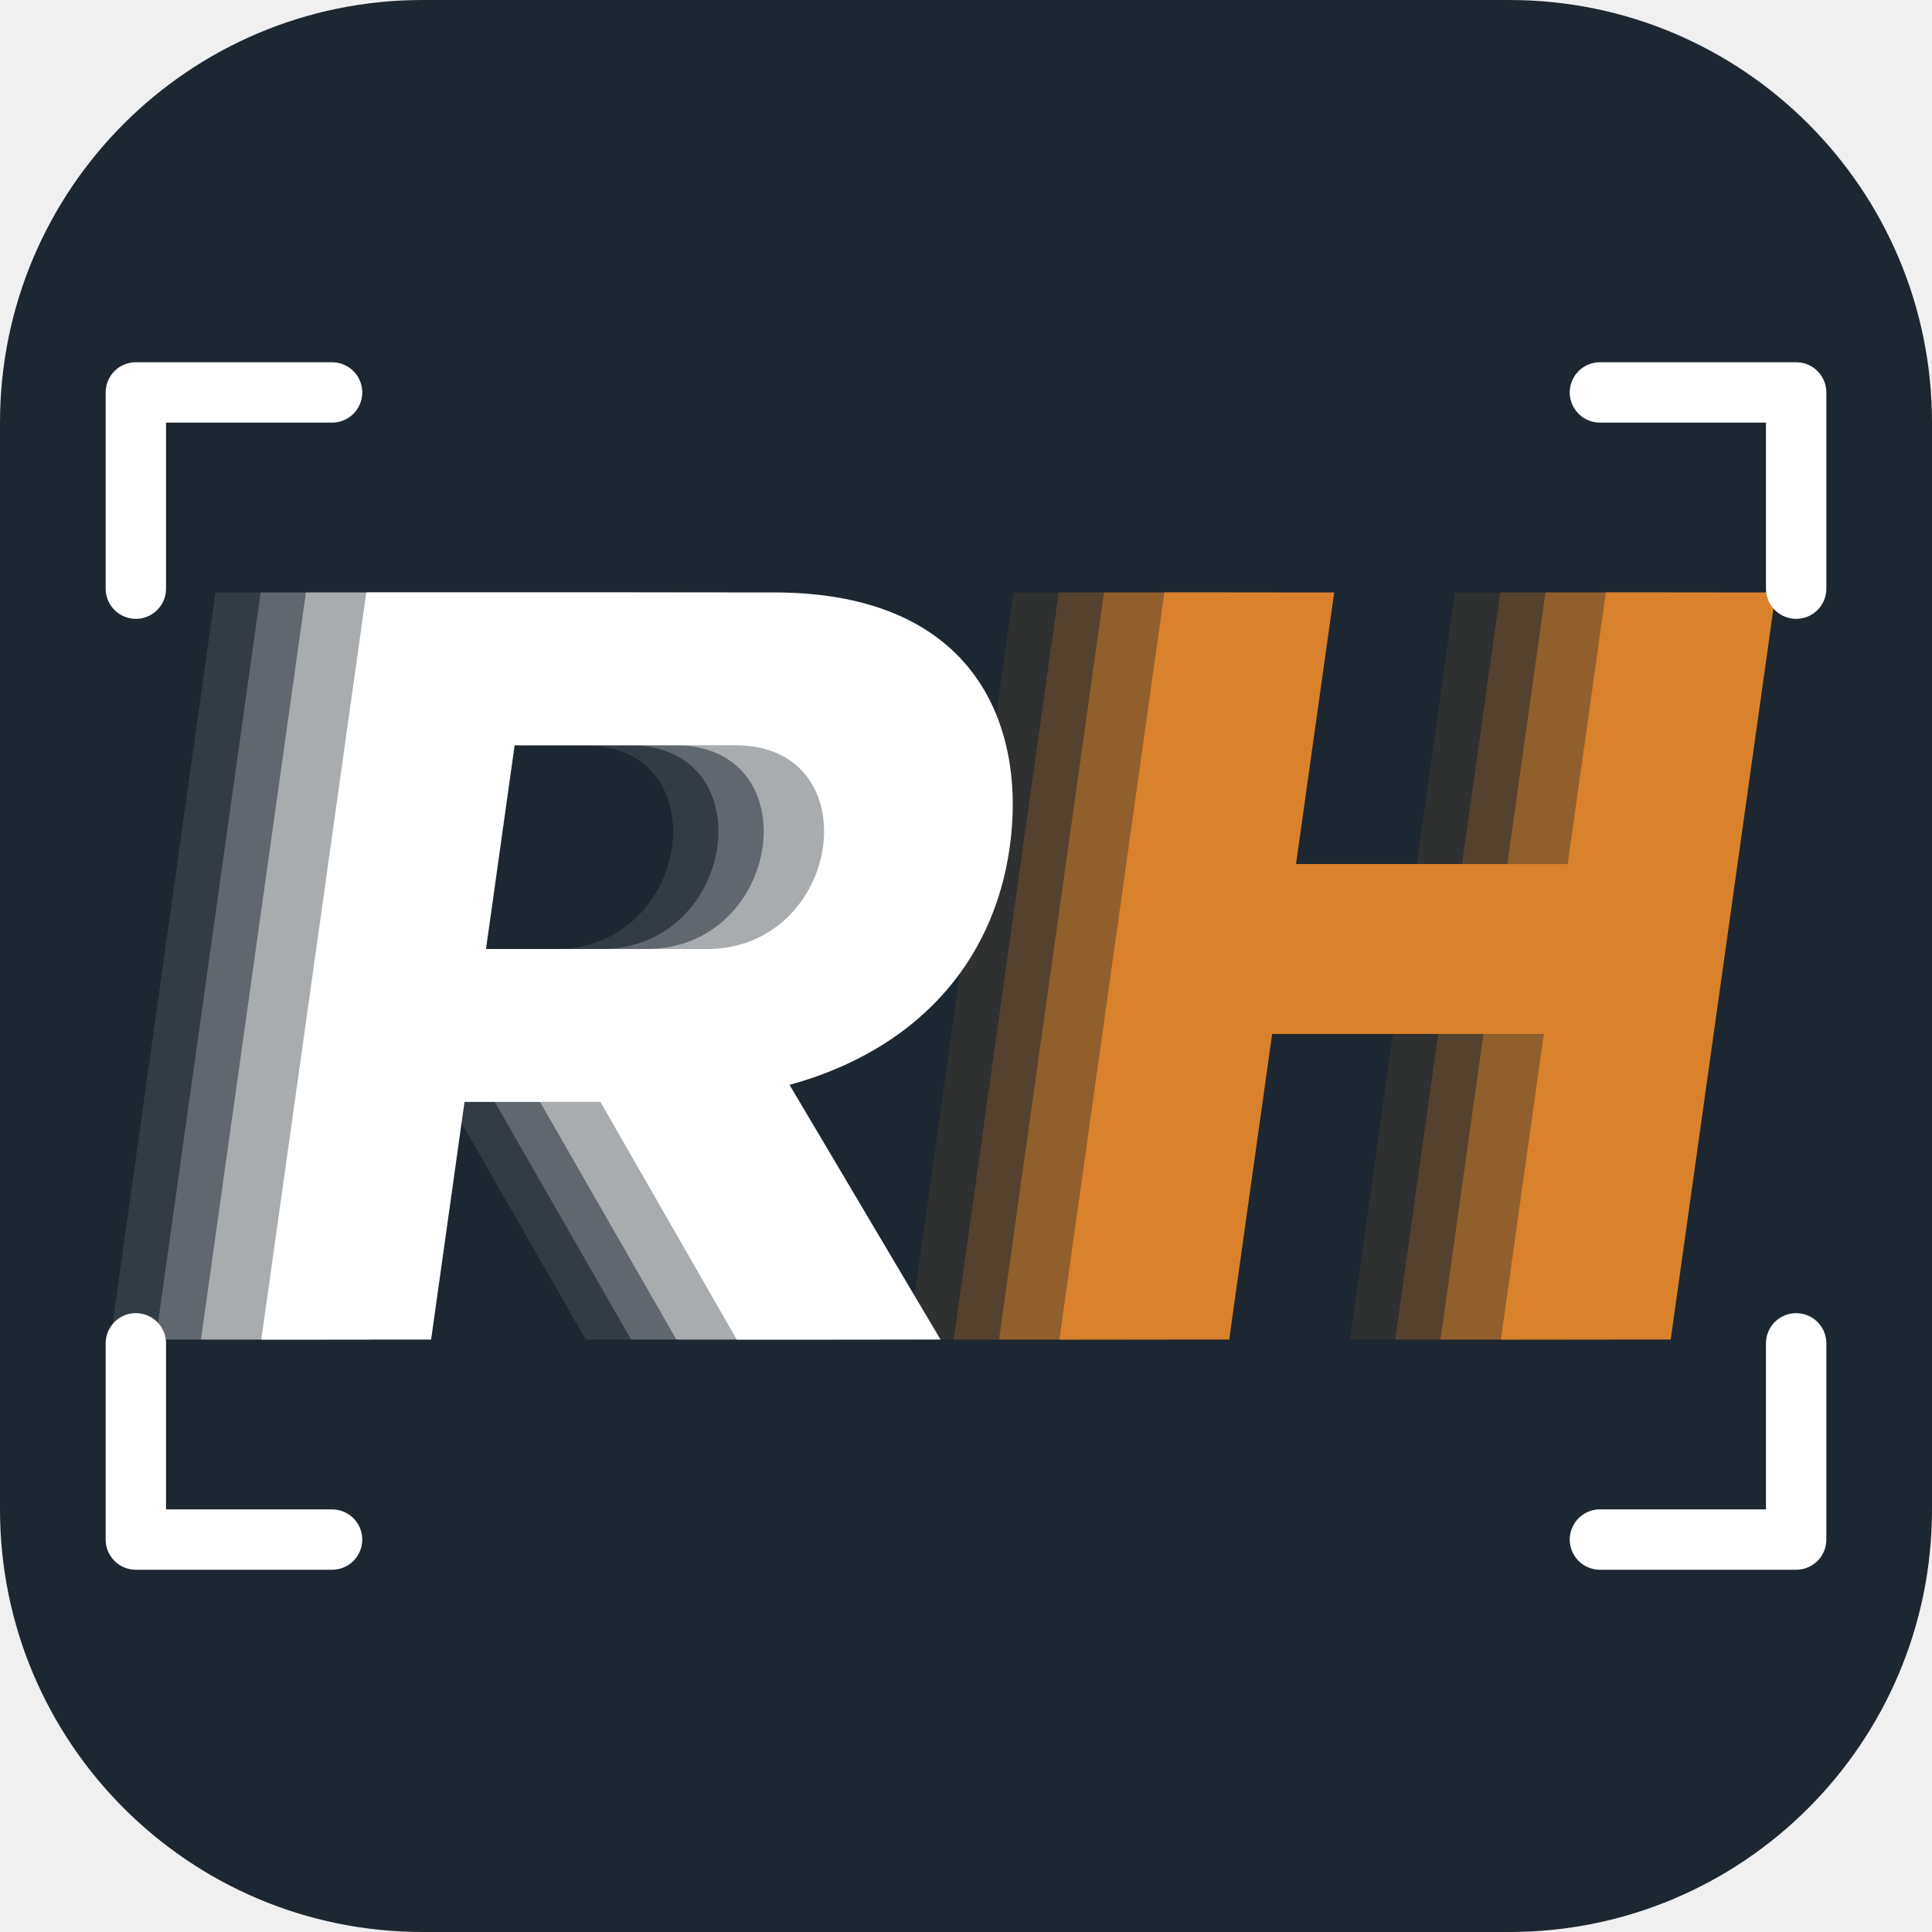
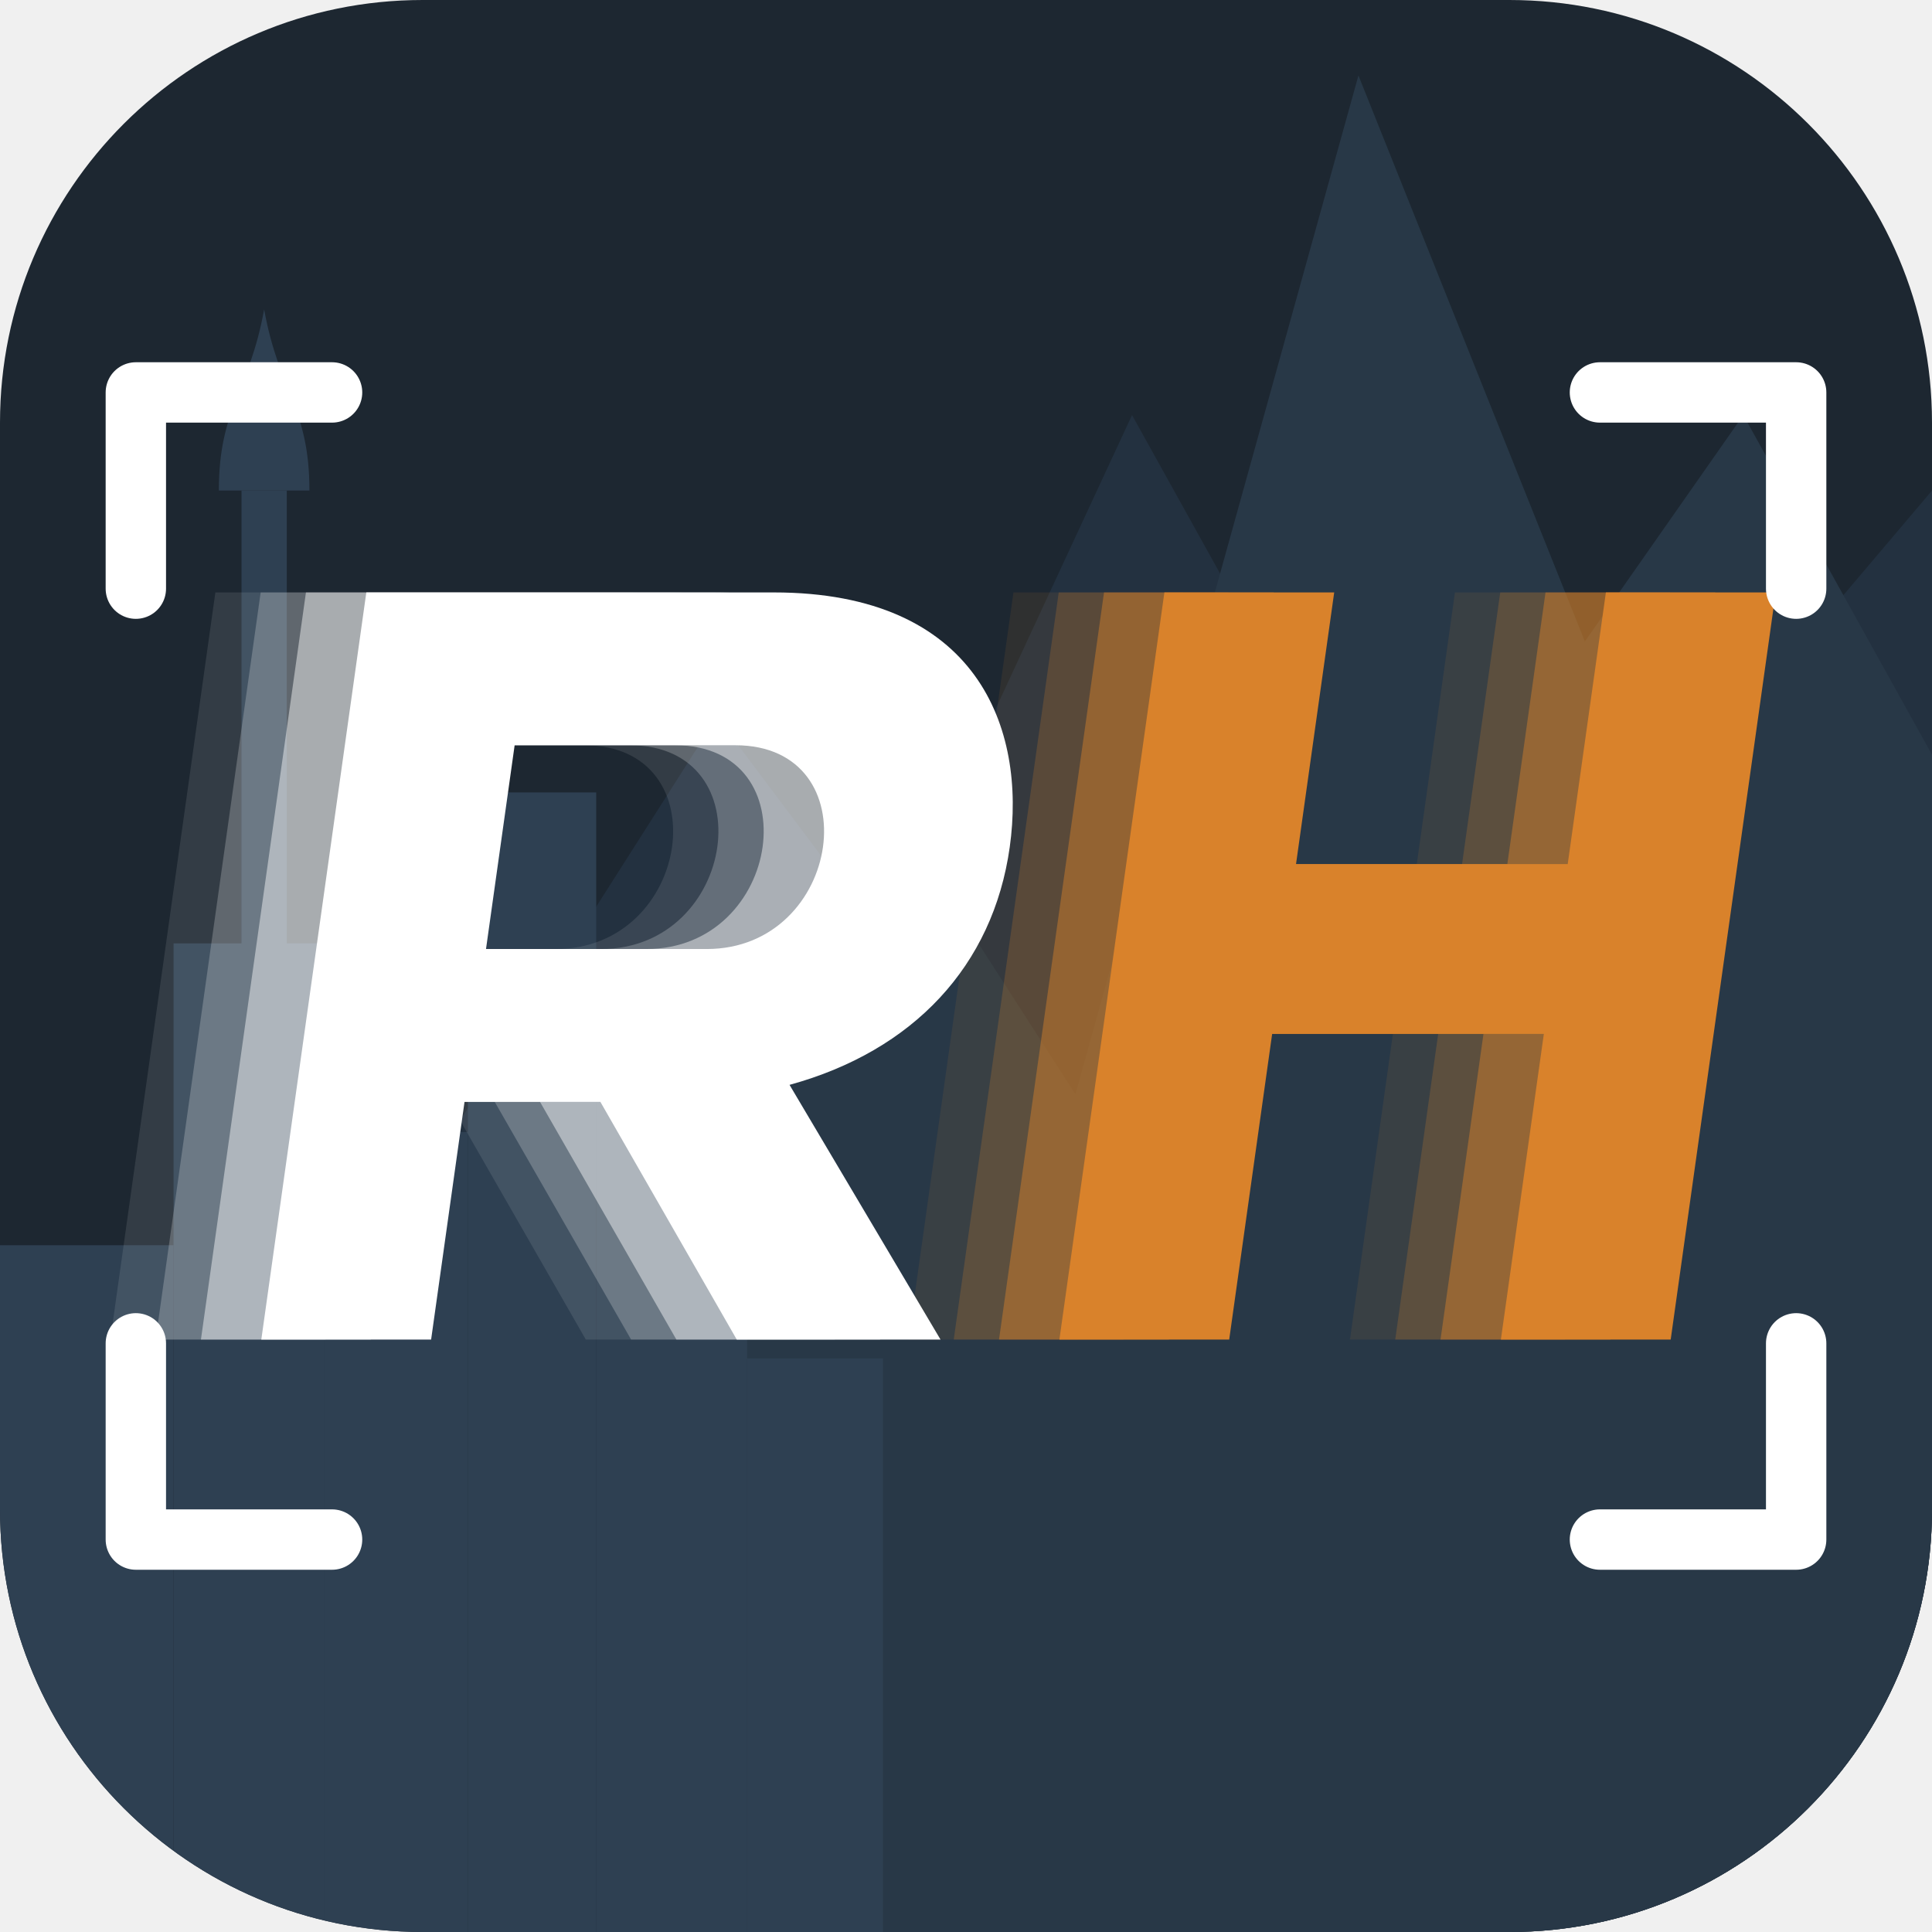
<svg xmlns="http://www.w3.org/2000/svg" viewBox="0 0 512 512">
  <defs>
+     <clipPath id="cl">
+       <rect width="512" height="512" rx="112" />
+     </clipPath>
    <g id="rh" transform="translate(69.25 355) skewX(-8) scale(4.5) translate(0 -44)">
      <path fill="#fff" fill-rule="evenodd" d="M0 0H24C36 0 40 8 40 15C40 22 36 27 29 29L40 44H28L18 30H10V44H0Z M10 9V21H23C27 21 29 18 29 15C29 12 27 9 23 9Z" />
      <path fill="#D9822B" transform="translate(47 0)" d="M0 0H10V16H26V0H36V44H26V26H10V44H0Z" />
    </g>
  </defs>
  <rect width="512" height="512" rx="112" fill="#1D2731" />
+   <g clip-path="url(#cl)">
+     <path fill="#233140" d="M120 512V300L190 190L235 250L300 110L350 200L395 140L440 215L512 130V512Z" />
+     <path fill="#283847" d="M170 512V360L240 220L285 290L360 20L420 170L462 110L512 200V512Z" />
+     <g fill="#2E4052">
+       <rect x="0" y="330" width="46" height="200" />
+       <rect x="46" y="250" width="40" height="280" />
+       <rect x="86" y="300" width="38" height="230" />
+       <rect x="124" y="210" width="34" height="320" />
+       <rect x="158" y="290" width="40" height="240" />
+       <rect x="198" y="360" width="36" height="170" />
+       <rect x="64" y="130" width="12" height="130" />
+       <path d="M58 130C58 108 66 104 70 82C74 104 82 108 82 130Z" />
+     </g>
+   </g>
  <use href="#rh" transform="translate(-40 0)" opacity=".1" />
  <use href="#rh" transform="translate(-28 0)" opacity=".22" />
  <use href="#rh" transform="translate(-16 0)" opacity=".45" />
  <use href="#rh" />
  <path fill="none" stroke="#fff" stroke-width="16" stroke-linecap="round" stroke-linejoin="round" d="M36 156V104H88M424 104H476V156M36 356V408H88M424 408H476V356" />
</svg>
